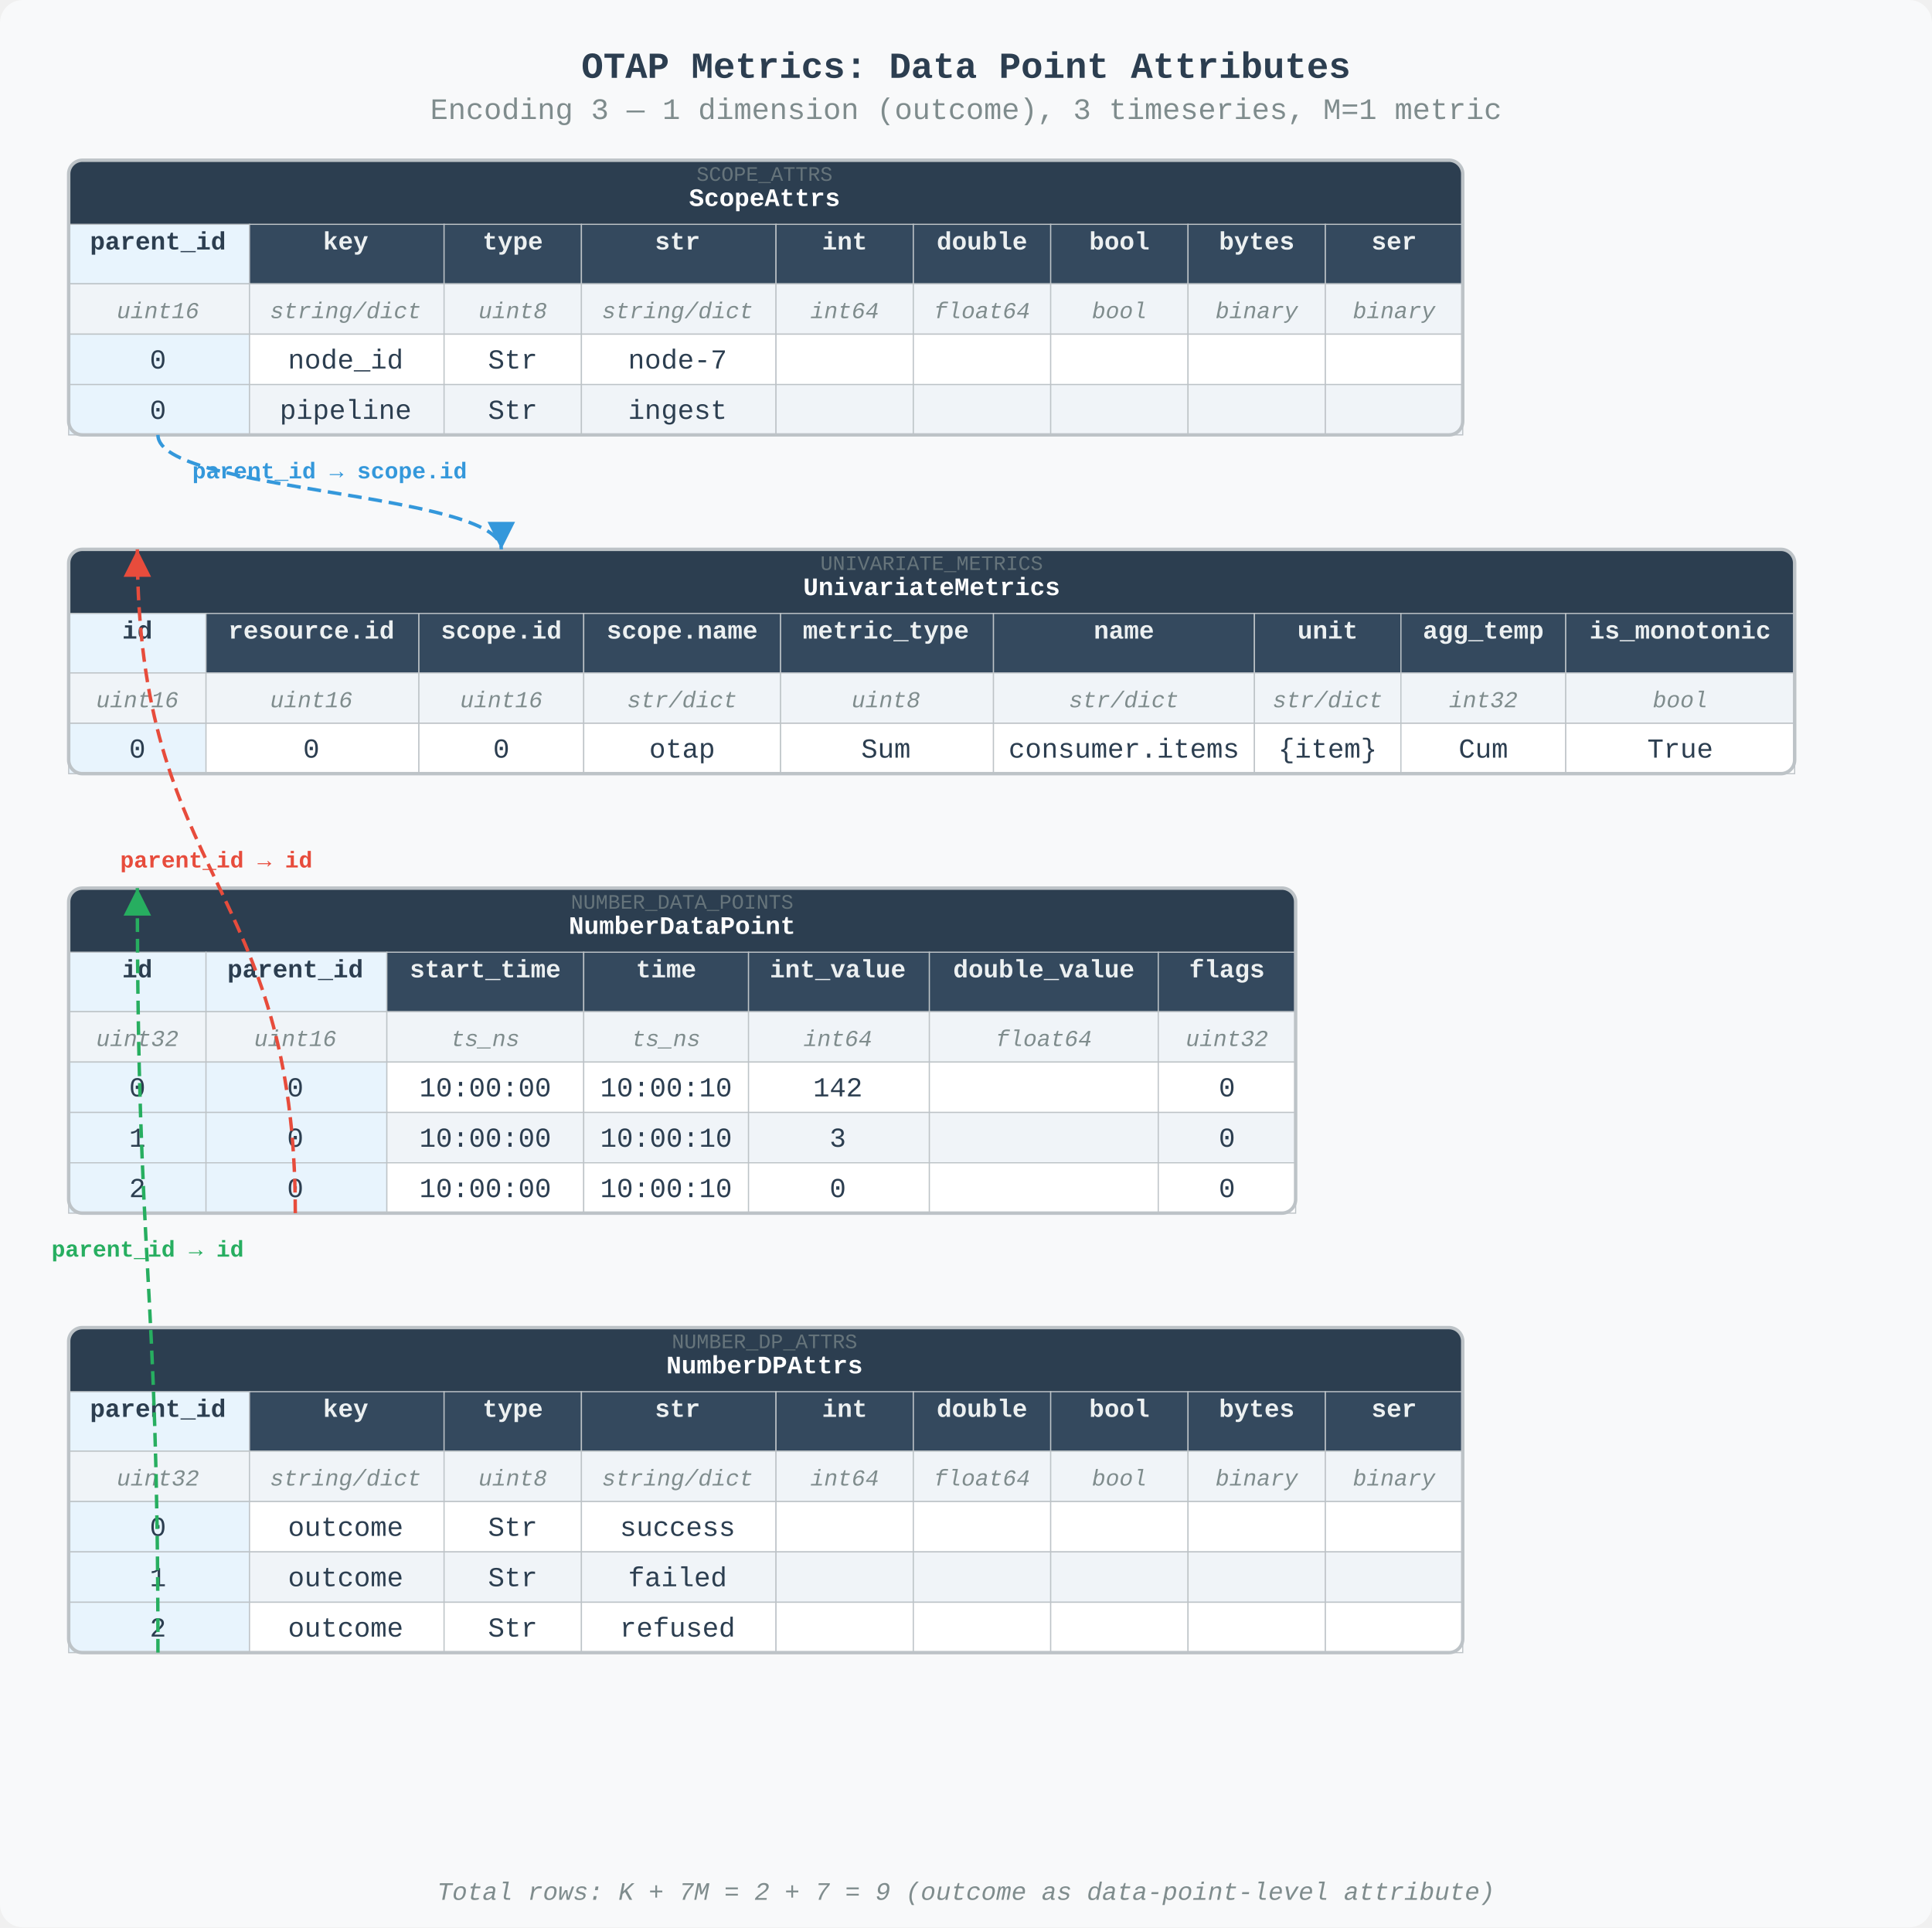
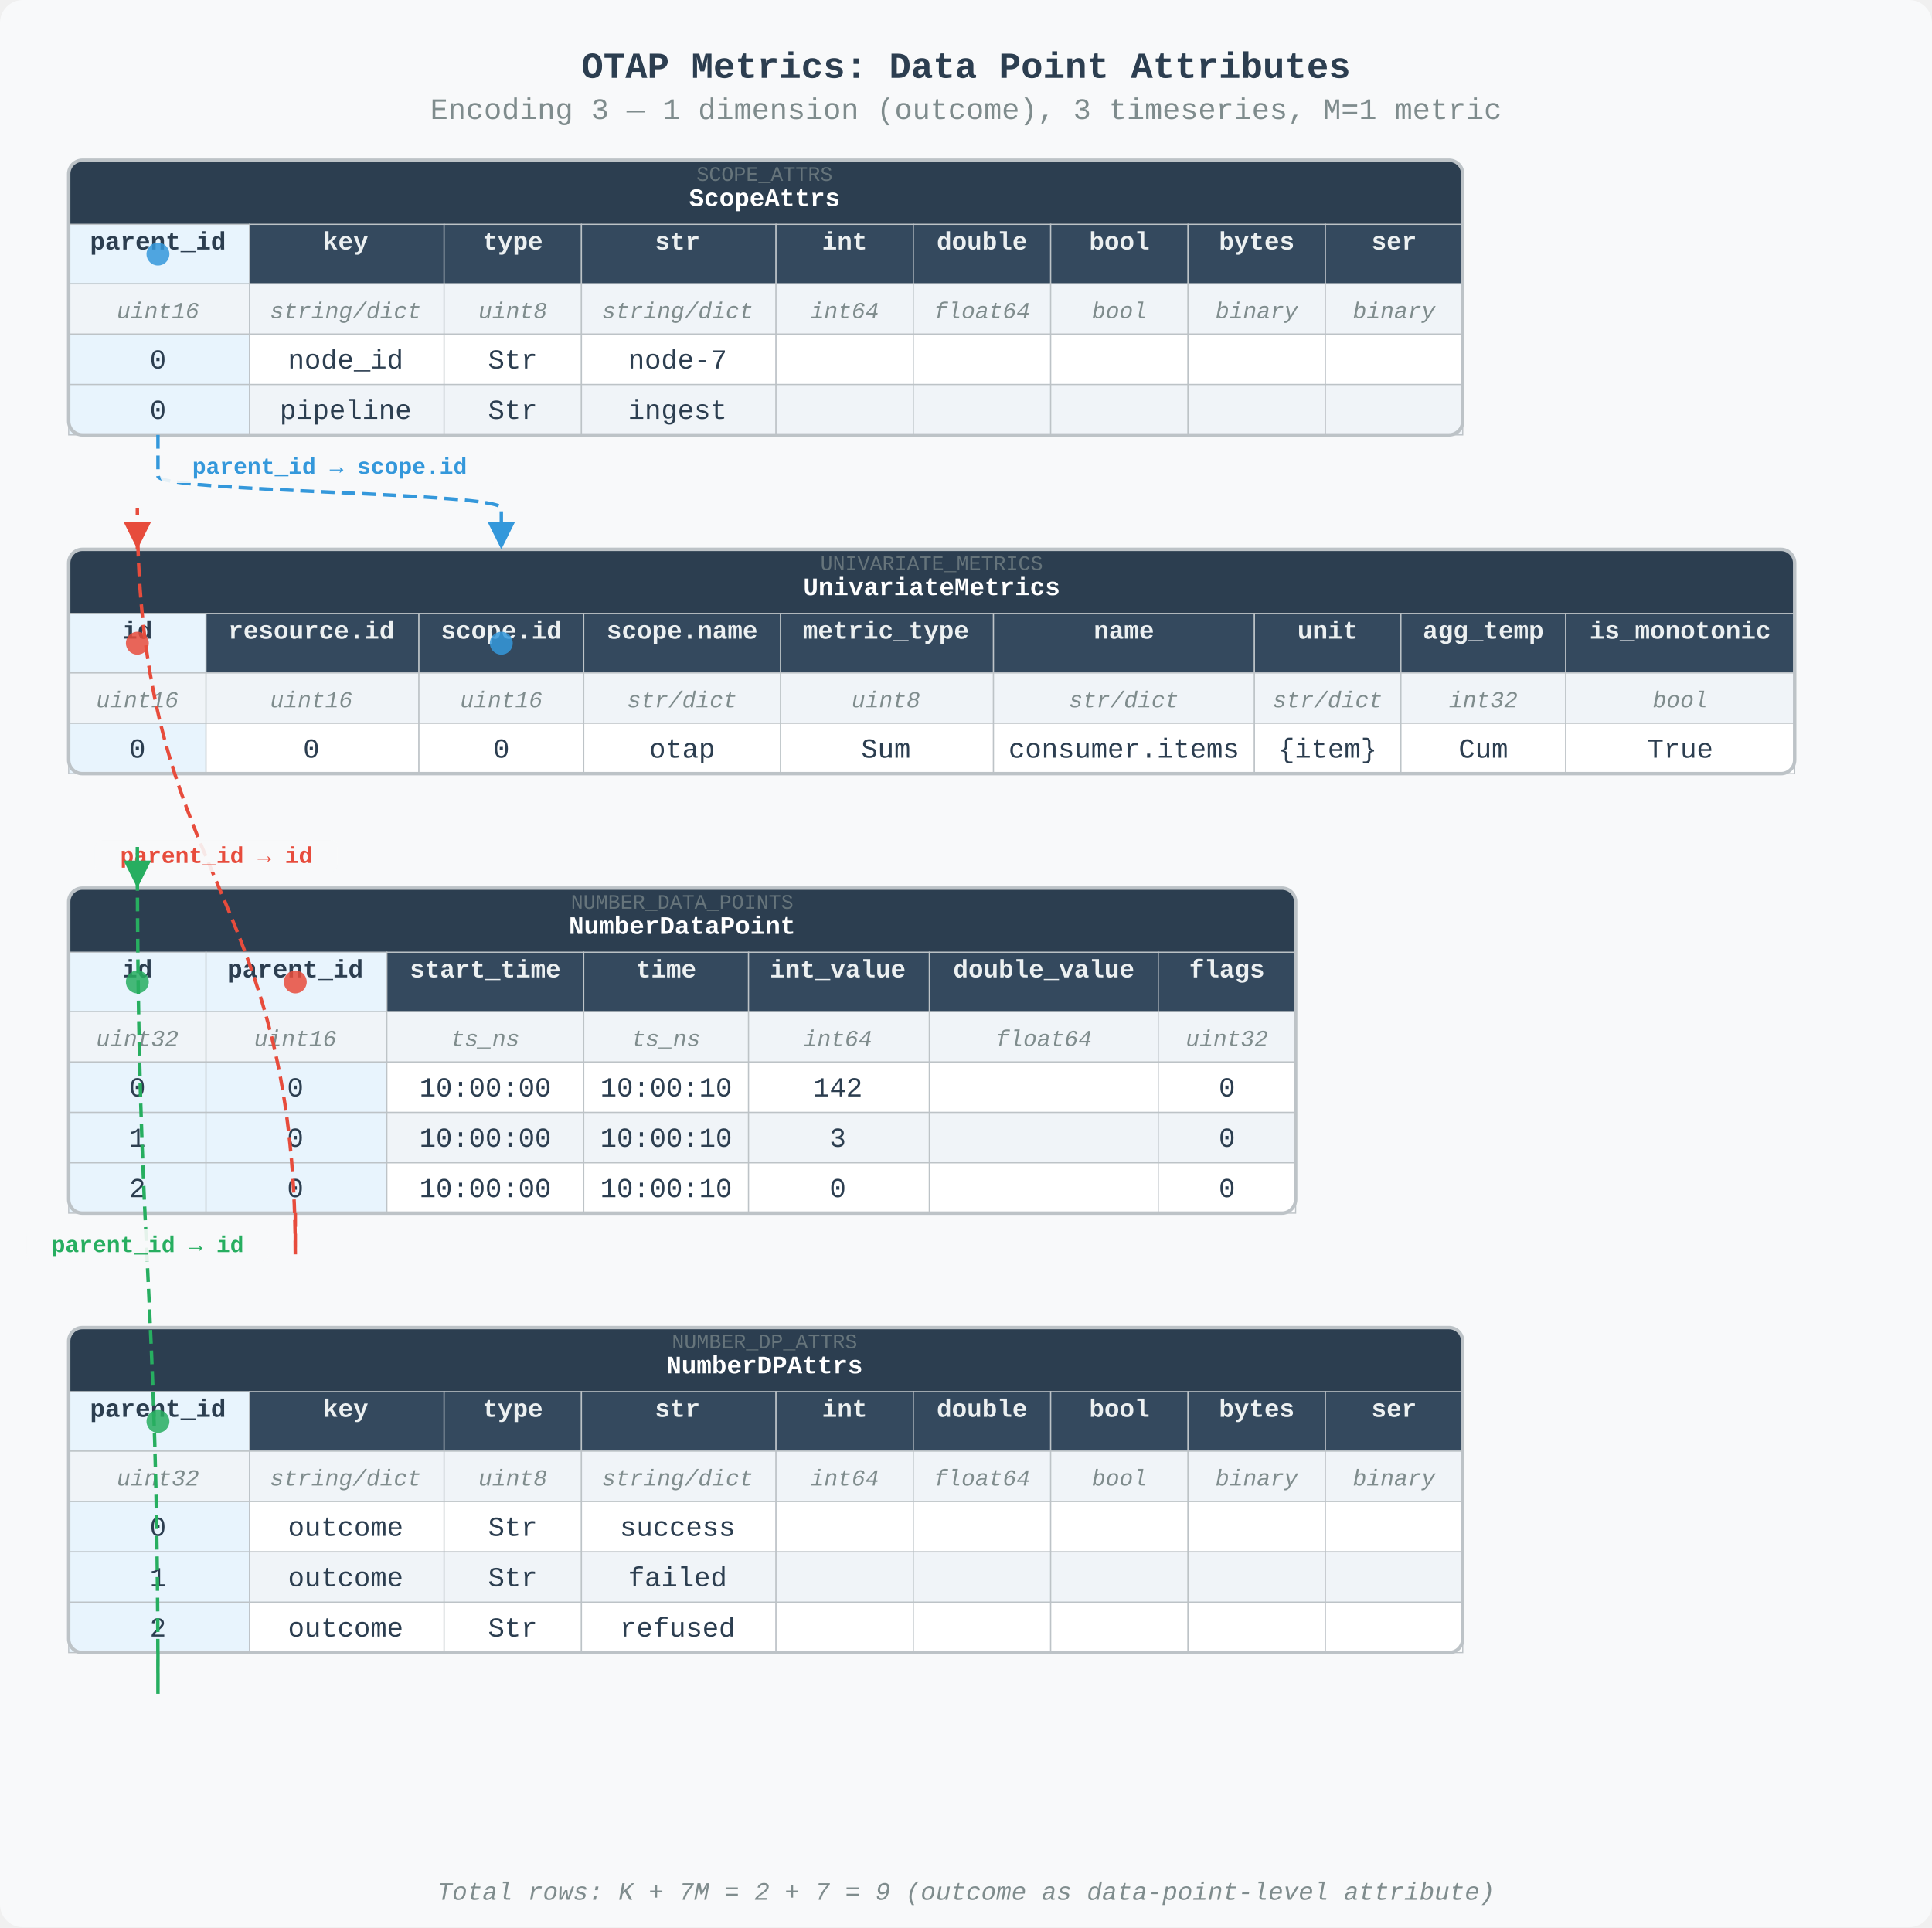
<svg xmlns="http://www.w3.org/2000/svg" viewBox="0 0 844 842" width="844" height="842">
  <defs>
+     <marker id="ah-3498db" markerWidth="8" markerHeight="8" refX="8" refY="4" orient="auto">
+       <polygon points="0 0, 8 4, 0 8" fill="#3498db" />
+     </marker>
    <marker id="ah-27ae60" markerWidth="8" markerHeight="8" refX="8" refY="4" orient="auto">
      <polygon points="0 0, 8 4, 0 8" fill="#27ae60" />
    </marker>
    <marker id="ah-e74c3c" markerWidth="8" markerHeight="8" refX="8" refY="4" orient="auto">
      <polygon points="0 0, 8 4, 0 8" fill="#e74c3c" />
-     </marker>
-     <marker id="ah-3498db" markerWidth="8" markerHeight="8" refX="8" refY="4" orient="auto">
-       <polygon points="0 0, 8 4, 0 8" fill="#3498db" />
    </marker>
  </defs>
  <rect width="844" height="842" fill="#f8f9fa" rx="10" />
  <text x="422" y="34" text-anchor="middle" fill="#2c3e50" font-family="Consolas, 'Courier New', monospace" font-size="16" font-weight="bold">OTAP Metrics: Data Point Attributes</text>
  <text x="422" y="52" text-anchor="middle" fill="#7f8c8d" font-family="Consolas, 'Courier New', monospace" font-size="13">Encoding 3 — 1 dimension (outcome), 3 timeseries, M=1 metric</text>
  <text x="422" y="830" text-anchor="middle" fill="#7f8c8d" font-family="Consolas, 'Courier New', monospace" font-size="11" font-style="italic">Total rows: K + 7M = 2 + 7 = 9  (outcome as data-point-level attribute)</text>
  <rect x="30" y="70" width="609" height="28" rx="6" ry="6" fill="#2c3e50" />
  <rect x="30" y="92" width="609" height="6" fill="#2c3e50" />
  <text x="334" y="90" text-anchor="middle" fill="#ffffff" font-family="Consolas, 'Courier New', monospace" font-size="11" font-weight="bold">ScopeAttrs</text>
  <text x="334" y="79" text-anchor="middle" fill="#7f8c8d" font-family="Consolas, 'Courier New', monospace" font-size="9" opacity="0.7">SCOPE_ATTRS</text>
  <rect x="30" y="98" width="79" height="26" fill="#e8f4fd" stroke="#bdc3c7" stroke-width="0.5" />
  <text x="69" y="109" text-anchor="middle" fill="#2c3e50" font-family="Consolas, 'Courier New', monospace" font-size="11" font-weight="bold">parent_id</text>
  <rect x="109" y="98" width="85" height="26" fill="#34495e" stroke="#bdc3c7" stroke-width="0.5" />
  <text x="151" y="109" text-anchor="middle" fill="#ecf0f1" font-family="Consolas, 'Courier New', monospace" font-size="11" font-weight="bold">key</text>
  <rect x="194" y="98" width="60" height="26" fill="#34495e" stroke="#bdc3c7" stroke-width="0.5" />
  <text x="224" y="109" text-anchor="middle" fill="#ecf0f1" font-family="Consolas, 'Courier New', monospace" font-size="11" font-weight="bold">type</text>
  <rect x="254" y="98" width="85" height="26" fill="#34495e" stroke="#bdc3c7" stroke-width="0.5" />
  <text x="296" y="109" text-anchor="middle" fill="#ecf0f1" font-family="Consolas, 'Courier New', monospace" font-size="11" font-weight="bold">str</text>
  <rect x="339" y="98" width="60" height="26" fill="#34495e" stroke="#bdc3c7" stroke-width="0.5" />
  <text x="369" y="109" text-anchor="middle" fill="#ecf0f1" font-family="Consolas, 'Courier New', monospace" font-size="11" font-weight="bold">int</text>
  <rect x="399" y="98" width="60" height="26" fill="#34495e" stroke="#bdc3c7" stroke-width="0.5" />
  <text x="429" y="109" text-anchor="middle" fill="#ecf0f1" font-family="Consolas, 'Courier New', monospace" font-size="11" font-weight="bold">double</text>
  <rect x="459" y="98" width="60" height="26" fill="#34495e" stroke="#bdc3c7" stroke-width="0.5" />
  <text x="489" y="109" text-anchor="middle" fill="#ecf0f1" font-family="Consolas, 'Courier New', monospace" font-size="11" font-weight="bold">bool</text>
  <rect x="519" y="98" width="60" height="26" fill="#34495e" stroke="#bdc3c7" stroke-width="0.5" />
  <text x="549" y="109" text-anchor="middle" fill="#ecf0f1" font-family="Consolas, 'Courier New', monospace" font-size="11" font-weight="bold">bytes</text>
  <rect x="579" y="98" width="60" height="26" fill="#34495e" stroke="#bdc3c7" stroke-width="0.5" />
  <text x="609" y="109" text-anchor="middle" fill="#ecf0f1" font-family="Consolas, 'Courier New', monospace" font-size="11" font-weight="bold">ser</text>
  <rect x="30" y="124" width="79" height="22" fill="#f0f4f8" stroke="#bdc3c7" stroke-width="0.5" />
  <text x="69" y="139" text-anchor="middle" fill="#7f8c8d" font-family="Consolas, 'Courier New', monospace" font-size="10" font-style="italic">uint16</text>
  <rect x="109" y="124" width="85" height="22" fill="#f0f4f8" stroke="#bdc3c7" stroke-width="0.5" />
  <text x="151" y="139" text-anchor="middle" fill="#7f8c8d" font-family="Consolas, 'Courier New', monospace" font-size="10" font-style="italic">string/dict</text>
  <rect x="194" y="124" width="60" height="22" fill="#f0f4f8" stroke="#bdc3c7" stroke-width="0.5" />
  <text x="224" y="139" text-anchor="middle" fill="#7f8c8d" font-family="Consolas, 'Courier New', monospace" font-size="10" font-style="italic">uint8</text>
  <rect x="254" y="124" width="85" height="22" fill="#f0f4f8" stroke="#bdc3c7" stroke-width="0.5" />
  <text x="296" y="139" text-anchor="middle" fill="#7f8c8d" font-family="Consolas, 'Courier New', monospace" font-size="10" font-style="italic">string/dict</text>
  <rect x="339" y="124" width="60" height="22" fill="#f0f4f8" stroke="#bdc3c7" stroke-width="0.5" />
  <text x="369" y="139" text-anchor="middle" fill="#7f8c8d" font-family="Consolas, 'Courier New', monospace" font-size="10" font-style="italic">int64</text>
  <rect x="399" y="124" width="60" height="22" fill="#f0f4f8" stroke="#bdc3c7" stroke-width="0.5" />
  <text x="429" y="139" text-anchor="middle" fill="#7f8c8d" font-family="Consolas, 'Courier New', monospace" font-size="10" font-style="italic">float64</text>
  <rect x="459" y="124" width="60" height="22" fill="#f0f4f8" stroke="#bdc3c7" stroke-width="0.5" />
  <text x="489" y="139" text-anchor="middle" fill="#7f8c8d" font-family="Consolas, 'Courier New', monospace" font-size="10" font-style="italic">bool</text>
  <rect x="519" y="124" width="60" height="22" fill="#f0f4f8" stroke="#bdc3c7" stroke-width="0.5" />
  <text x="549" y="139" text-anchor="middle" fill="#7f8c8d" font-family="Consolas, 'Courier New', monospace" font-size="10" font-style="italic">binary</text>
  <rect x="579" y="124" width="60" height="22" fill="#f0f4f8" stroke="#bdc3c7" stroke-width="0.5" />
  <text x="609" y="139" text-anchor="middle" fill="#7f8c8d" font-family="Consolas, 'Courier New', monospace" font-size="10" font-style="italic">binary</text>
  <rect x="30" y="146" width="79" height="22" fill="#e8f4fd" stroke="#bdc3c7" stroke-width="0.5" />
  <text x="69" y="161" text-anchor="middle" fill="#2c3e50" font-family="Consolas, 'Courier New', monospace" font-size="12">0</text>
  <rect x="109" y="146" width="85" height="22" fill="#ffffff" stroke="#bdc3c7" stroke-width="0.5" />
  <text x="151" y="161" text-anchor="middle" fill="#2c3e50" font-family="Consolas, 'Courier New', monospace" font-size="12">node_id</text>
  <rect x="194" y="146" width="60" height="22" fill="#ffffff" stroke="#bdc3c7" stroke-width="0.5" />
  <text x="224" y="161" text-anchor="middle" fill="#2c3e50" font-family="Consolas, 'Courier New', monospace" font-size="12">Str</text>
  <rect x="254" y="146" width="85" height="22" fill="#ffffff" stroke="#bdc3c7" stroke-width="0.5" />
  <text x="296" y="161" text-anchor="middle" fill="#2c3e50" font-family="Consolas, 'Courier New', monospace" font-size="12">node-7</text>
  <rect x="339" y="146" width="60" height="22" fill="#ffffff" stroke="#bdc3c7" stroke-width="0.5" />
  <text x="369" y="161" text-anchor="middle" fill="#2c3e50" font-family="Consolas, 'Courier New', monospace" font-size="12" />
  <rect x="399" y="146" width="60" height="22" fill="#ffffff" stroke="#bdc3c7" stroke-width="0.5" />
  <text x="429" y="161" text-anchor="middle" fill="#2c3e50" font-family="Consolas, 'Courier New', monospace" font-size="12" />
  <rect x="459" y="146" width="60" height="22" fill="#ffffff" stroke="#bdc3c7" stroke-width="0.5" />
  <text x="489" y="161" text-anchor="middle" fill="#2c3e50" font-family="Consolas, 'Courier New', monospace" font-size="12" />
  <rect x="519" y="146" width="60" height="22" fill="#ffffff" stroke="#bdc3c7" stroke-width="0.5" />
  <text x="549" y="161" text-anchor="middle" fill="#2c3e50" font-family="Consolas, 'Courier New', monospace" font-size="12" />
  <rect x="579" y="146" width="60" height="22" fill="#ffffff" stroke="#bdc3c7" stroke-width="0.5" />
  <text x="609" y="161" text-anchor="middle" fill="#2c3e50" font-family="Consolas, 'Courier New', monospace" font-size="12" />
  <rect x="30" y="168" width="79" height="22" fill="#e8f4fd" stroke="#bdc3c7" stroke-width="0.5" />
  <text x="69" y="183" text-anchor="middle" fill="#2c3e50" font-family="Consolas, 'Courier New', monospace" font-size="12">0</text>
  <rect x="109" y="168" width="85" height="22" fill="#f0f4f8" stroke="#bdc3c7" stroke-width="0.5" />
  <text x="151" y="183" text-anchor="middle" fill="#2c3e50" font-family="Consolas, 'Courier New', monospace" font-size="12">pipeline</text>
  <rect x="194" y="168" width="60" height="22" fill="#f0f4f8" stroke="#bdc3c7" stroke-width="0.5" />
  <text x="224" y="183" text-anchor="middle" fill="#2c3e50" font-family="Consolas, 'Courier New', monospace" font-size="12">Str</text>
  <rect x="254" y="168" width="85" height="22" fill="#f0f4f8" stroke="#bdc3c7" stroke-width="0.5" />
  <text x="296" y="183" text-anchor="middle" fill="#2c3e50" font-family="Consolas, 'Courier New', monospace" font-size="12">ingest</text>
  <rect x="339" y="168" width="60" height="22" fill="#f0f4f8" stroke="#bdc3c7" stroke-width="0.5" />
  <text x="369" y="183" text-anchor="middle" fill="#2c3e50" font-family="Consolas, 'Courier New', monospace" font-size="12" />
  <rect x="399" y="168" width="60" height="22" fill="#f0f4f8" stroke="#bdc3c7" stroke-width="0.5" />
  <text x="429" y="183" text-anchor="middle" fill="#2c3e50" font-family="Consolas, 'Courier New', monospace" font-size="12" />
  <rect x="459" y="168" width="60" height="22" fill="#f0f4f8" stroke="#bdc3c7" stroke-width="0.5" />
  <text x="489" y="183" text-anchor="middle" fill="#2c3e50" font-family="Consolas, 'Courier New', monospace" font-size="12" />
  <rect x="519" y="168" width="60" height="22" fill="#f0f4f8" stroke="#bdc3c7" stroke-width="0.5" />
  <text x="549" y="183" text-anchor="middle" fill="#2c3e50" font-family="Consolas, 'Courier New', monospace" font-size="12" />
  <rect x="579" y="168" width="60" height="22" fill="#f0f4f8" stroke="#bdc3c7" stroke-width="0.5" />
  <text x="609" y="183" text-anchor="middle" fill="#2c3e50" font-family="Consolas, 'Courier New', monospace" font-size="12" />
  <rect x="30" y="70" width="609" height="120" rx="6" ry="6" fill="none" stroke="#bdc3c7" stroke-width="1.5" />
  <rect x="30" y="240" width="754" height="28" rx="6" ry="6" fill="#2c3e50" />
  <rect x="30" y="262" width="754" height="6" fill="#2c3e50" />
  <text x="407" y="260" text-anchor="middle" fill="#ffffff" font-family="Consolas, 'Courier New', monospace" font-size="11" font-weight="bold">UnivariateMetrics</text>
  <text x="407" y="249" text-anchor="middle" fill="#7f8c8d" font-family="Consolas, 'Courier New', monospace" font-size="9" opacity="0.7">UNIVARIATE_METRICS</text>
  <rect x="30" y="268" width="60" height="26" fill="#e8f4fd" stroke="#bdc3c7" stroke-width="0.5" />
  <text x="60" y="279" text-anchor="middle" fill="#2c3e50" font-family="Consolas, 'Courier New', monospace" font-size="11" font-weight="bold">id</text>
  <rect x="90" y="268" width="93" height="26" fill="#34495e" stroke="#bdc3c7" stroke-width="0.5" />
  <text x="136" y="279" text-anchor="middle" fill="#ecf0f1" font-family="Consolas, 'Courier New', monospace" font-size="11" font-weight="bold">resource.id</text>
  <rect x="183" y="268" width="72" height="26" fill="#34495e" stroke="#bdc3c7" stroke-width="0.5" />
  <text x="219" y="279" text-anchor="middle" fill="#ecf0f1" font-family="Consolas, 'Courier New', monospace" font-size="11" font-weight="bold">scope.id</text>
  <rect x="255" y="268" width="86" height="26" fill="#34495e" stroke="#bdc3c7" stroke-width="0.5" />
  <text x="298" y="279" text-anchor="middle" fill="#ecf0f1" font-family="Consolas, 'Courier New', monospace" font-size="11" font-weight="bold">scope.name</text>
  <rect x="341" y="268" width="93" height="26" fill="#34495e" stroke="#bdc3c7" stroke-width="0.5" />
  <text x="387" y="279" text-anchor="middle" fill="#ecf0f1" font-family="Consolas, 'Courier New', monospace" font-size="11" font-weight="bold">metric_type</text>
  <rect x="434" y="268" width="114" height="26" fill="#34495e" stroke="#bdc3c7" stroke-width="0.5" />
  <text x="491" y="279" text-anchor="middle" fill="#ecf0f1" font-family="Consolas, 'Courier New', monospace" font-size="11" font-weight="bold">name</text>
  <rect x="548" y="268" width="64" height="26" fill="#34495e" stroke="#bdc3c7" stroke-width="0.5" />
  <text x="580" y="279" text-anchor="middle" fill="#ecf0f1" font-family="Consolas, 'Courier New', monospace" font-size="11" font-weight="bold">unit</text>
  <rect x="612" y="268" width="72" height="26" fill="#34495e" stroke="#bdc3c7" stroke-width="0.5" />
  <text x="648" y="279" text-anchor="middle" fill="#ecf0f1" font-family="Consolas, 'Courier New', monospace" font-size="11" font-weight="bold">agg_temp</text>
  <rect x="684" y="268" width="100" height="26" fill="#34495e" stroke="#bdc3c7" stroke-width="0.5" />
  <text x="734" y="279" text-anchor="middle" fill="#ecf0f1" font-family="Consolas, 'Courier New', monospace" font-size="11" font-weight="bold">is_monotonic</text>
  <rect x="30" y="294" width="60" height="22" fill="#f0f4f8" stroke="#bdc3c7" stroke-width="0.5" />
  <text x="60" y="309" text-anchor="middle" fill="#7f8c8d" font-family="Consolas, 'Courier New', monospace" font-size="10" font-style="italic">uint16</text>
  <rect x="90" y="294" width="93" height="22" fill="#f0f4f8" stroke="#bdc3c7" stroke-width="0.5" />
  <text x="136" y="309" text-anchor="middle" fill="#7f8c8d" font-family="Consolas, 'Courier New', monospace" font-size="10" font-style="italic">uint16</text>
  <rect x="183" y="294" width="72" height="22" fill="#f0f4f8" stroke="#bdc3c7" stroke-width="0.5" />
  <text x="219" y="309" text-anchor="middle" fill="#7f8c8d" font-family="Consolas, 'Courier New', monospace" font-size="10" font-style="italic">uint16</text>
  <rect x="255" y="294" width="86" height="22" fill="#f0f4f8" stroke="#bdc3c7" stroke-width="0.5" />
  <text x="298" y="309" text-anchor="middle" fill="#7f8c8d" font-family="Consolas, 'Courier New', monospace" font-size="10" font-style="italic">str/dict</text>
  <rect x="341" y="294" width="93" height="22" fill="#f0f4f8" stroke="#bdc3c7" stroke-width="0.5" />
  <text x="387" y="309" text-anchor="middle" fill="#7f8c8d" font-family="Consolas, 'Courier New', monospace" font-size="10" font-style="italic">uint8</text>
  <rect x="434" y="294" width="114" height="22" fill="#f0f4f8" stroke="#bdc3c7" stroke-width="0.5" />
  <text x="491" y="309" text-anchor="middle" fill="#7f8c8d" font-family="Consolas, 'Courier New', monospace" font-size="10" font-style="italic">str/dict</text>
  <rect x="548" y="294" width="64" height="22" fill="#f0f4f8" stroke="#bdc3c7" stroke-width="0.5" />
  <text x="580" y="309" text-anchor="middle" fill="#7f8c8d" font-family="Consolas, 'Courier New', monospace" font-size="10" font-style="italic">str/dict</text>
  <rect x="612" y="294" width="72" height="22" fill="#f0f4f8" stroke="#bdc3c7" stroke-width="0.5" />
  <text x="648" y="309" text-anchor="middle" fill="#7f8c8d" font-family="Consolas, 'Courier New', monospace" font-size="10" font-style="italic">int32</text>
  <rect x="684" y="294" width="100" height="22" fill="#f0f4f8" stroke="#bdc3c7" stroke-width="0.5" />
  <text x="734" y="309" text-anchor="middle" fill="#7f8c8d" font-family="Consolas, 'Courier New', monospace" font-size="10" font-style="italic">bool</text>
  <rect x="30" y="316" width="60" height="22" fill="#e8f4fd" stroke="#bdc3c7" stroke-width="0.5" />
  <text x="60" y="331" text-anchor="middle" fill="#2c3e50" font-family="Consolas, 'Courier New', monospace" font-size="12">0</text>
  <rect x="90" y="316" width="93" height="22" fill="#ffffff" stroke="#bdc3c7" stroke-width="0.5" />
  <text x="136" y="331" text-anchor="middle" fill="#2c3e50" font-family="Consolas, 'Courier New', monospace" font-size="12">0</text>
  <rect x="183" y="316" width="72" height="22" fill="#ffffff" stroke="#bdc3c7" stroke-width="0.5" />
  <text x="219" y="331" text-anchor="middle" fill="#2c3e50" font-family="Consolas, 'Courier New', monospace" font-size="12">0</text>
  <rect x="255" y="316" width="86" height="22" fill="#ffffff" stroke="#bdc3c7" stroke-width="0.5" />
  <text x="298" y="331" text-anchor="middle" fill="#2c3e50" font-family="Consolas, 'Courier New', monospace" font-size="12">otap</text>
  <rect x="341" y="316" width="93" height="22" fill="#ffffff" stroke="#bdc3c7" stroke-width="0.5" />
  <text x="387" y="331" text-anchor="middle" fill="#2c3e50" font-family="Consolas, 'Courier New', monospace" font-size="12">Sum</text>
  <rect x="434" y="316" width="114" height="22" fill="#ffffff" stroke="#bdc3c7" stroke-width="0.5" />
  <text x="491" y="331" text-anchor="middle" fill="#2c3e50" font-family="Consolas, 'Courier New', monospace" font-size="12">consumer.items</text>
  <rect x="548" y="316" width="64" height="22" fill="#ffffff" stroke="#bdc3c7" stroke-width="0.5" />
  <text x="580" y="331" text-anchor="middle" fill="#2c3e50" font-family="Consolas, 'Courier New', monospace" font-size="12">{item}</text>
  <rect x="612" y="316" width="72" height="22" fill="#ffffff" stroke="#bdc3c7" stroke-width="0.5" />
  <text x="648" y="331" text-anchor="middle" fill="#2c3e50" font-family="Consolas, 'Courier New', monospace" font-size="12">Cum</text>
  <rect x="684" y="316" width="100" height="22" fill="#ffffff" stroke="#bdc3c7" stroke-width="0.5" />
  <text x="734" y="331" text-anchor="middle" fill="#2c3e50" font-family="Consolas, 'Courier New', monospace" font-size="12">True</text>
  <rect x="30" y="240" width="754" height="98" rx="6" ry="6" fill="none" stroke="#bdc3c7" stroke-width="1.5" />
  <rect x="30" y="388" width="536" height="28" rx="6" ry="6" fill="#2c3e50" />
  <rect x="30" y="410" width="536" height="6" fill="#2c3e50" />
  <text x="298" y="408" text-anchor="middle" fill="#ffffff" font-family="Consolas, 'Courier New', monospace" font-size="11" font-weight="bold">NumberDataPoint</text>
  <text x="298" y="397" text-anchor="middle" fill="#7f8c8d" font-family="Consolas, 'Courier New', monospace" font-size="9" opacity="0.7">NUMBER_DATA_POINTS</text>
  <rect x="30" y="416" width="60" height="26" fill="#e8f4fd" stroke="#bdc3c7" stroke-width="0.5" />
  <text x="60" y="427" text-anchor="middle" fill="#2c3e50" font-family="Consolas, 'Courier New', monospace" font-size="11" font-weight="bold">id</text>
  <rect x="90" y="416" width="79" height="26" fill="#e8f4fd" stroke="#bdc3c7" stroke-width="0.5" />
  <text x="129" y="427" text-anchor="middle" fill="#2c3e50" font-family="Consolas, 'Courier New', monospace" font-size="11" font-weight="bold">parent_id</text>
  <rect x="169" y="416" width="86" height="26" fill="#34495e" stroke="#bdc3c7" stroke-width="0.5" />
  <text x="212" y="427" text-anchor="middle" fill="#ecf0f1" font-family="Consolas, 'Courier New', monospace" font-size="11" font-weight="bold">start_time</text>
  <rect x="255" y="416" width="72" height="26" fill="#34495e" stroke="#bdc3c7" stroke-width="0.5" />
  <text x="291" y="427" text-anchor="middle" fill="#ecf0f1" font-family="Consolas, 'Courier New', monospace" font-size="11" font-weight="bold">time</text>
  <rect x="327" y="416" width="79" height="26" fill="#34495e" stroke="#bdc3c7" stroke-width="0.5" />
  <text x="366" y="427" text-anchor="middle" fill="#ecf0f1" font-family="Consolas, 'Courier New', monospace" font-size="11" font-weight="bold">int_value</text>
  <rect x="406" y="416" width="100" height="26" fill="#34495e" stroke="#bdc3c7" stroke-width="0.5" />
  <text x="456" y="427" text-anchor="middle" fill="#ecf0f1" font-family="Consolas, 'Courier New', monospace" font-size="11" font-weight="bold">double_value</text>
  <rect x="506" y="416" width="60" height="26" fill="#34495e" stroke="#bdc3c7" stroke-width="0.5" />
  <text x="536" y="427" text-anchor="middle" fill="#ecf0f1" font-family="Consolas, 'Courier New', monospace" font-size="11" font-weight="bold">flags</text>
  <rect x="30" y="442" width="60" height="22" fill="#f0f4f8" stroke="#bdc3c7" stroke-width="0.5" />
  <text x="60" y="457" text-anchor="middle" fill="#7f8c8d" font-family="Consolas, 'Courier New', monospace" font-size="10" font-style="italic">uint32</text>
  <rect x="90" y="442" width="79" height="22" fill="#f0f4f8" stroke="#bdc3c7" stroke-width="0.5" />
  <text x="129" y="457" text-anchor="middle" fill="#7f8c8d" font-family="Consolas, 'Courier New', monospace" font-size="10" font-style="italic">uint16</text>
  <rect x="169" y="442" width="86" height="22" fill="#f0f4f8" stroke="#bdc3c7" stroke-width="0.5" />
  <text x="212" y="457" text-anchor="middle" fill="#7f8c8d" font-family="Consolas, 'Courier New', monospace" font-size="10" font-style="italic">ts_ns</text>
  <rect x="255" y="442" width="72" height="22" fill="#f0f4f8" stroke="#bdc3c7" stroke-width="0.5" />
  <text x="291" y="457" text-anchor="middle" fill="#7f8c8d" font-family="Consolas, 'Courier New', monospace" font-size="10" font-style="italic">ts_ns</text>
  <rect x="327" y="442" width="79" height="22" fill="#f0f4f8" stroke="#bdc3c7" stroke-width="0.5" />
  <text x="366" y="457" text-anchor="middle" fill="#7f8c8d" font-family="Consolas, 'Courier New', monospace" font-size="10" font-style="italic">int64</text>
  <rect x="406" y="442" width="100" height="22" fill="#f0f4f8" stroke="#bdc3c7" stroke-width="0.5" />
  <text x="456" y="457" text-anchor="middle" fill="#7f8c8d" font-family="Consolas, 'Courier New', monospace" font-size="10" font-style="italic">float64</text>
  <rect x="506" y="442" width="60" height="22" fill="#f0f4f8" stroke="#bdc3c7" stroke-width="0.5" />
  <text x="536" y="457" text-anchor="middle" fill="#7f8c8d" font-family="Consolas, 'Courier New', monospace" font-size="10" font-style="italic">uint32</text>
  <rect x="30" y="464" width="60" height="22" fill="#e8f4fd" stroke="#bdc3c7" stroke-width="0.5" />
  <text x="60" y="479" text-anchor="middle" fill="#2c3e50" font-family="Consolas, 'Courier New', monospace" font-size="12">0</text>
  <rect x="90" y="464" width="79" height="22" fill="#e8f4fd" stroke="#bdc3c7" stroke-width="0.5" />
  <text x="129" y="479" text-anchor="middle" fill="#2c3e50" font-family="Consolas, 'Courier New', monospace" font-size="12">0</text>
  <rect x="169" y="464" width="86" height="22" fill="#ffffff" stroke="#bdc3c7" stroke-width="0.5" />
  <text x="212" y="479" text-anchor="middle" fill="#2c3e50" font-family="Consolas, 'Courier New', monospace" font-size="12">10:00:00</text>
  <rect x="255" y="464" width="72" height="22" fill="#ffffff" stroke="#bdc3c7" stroke-width="0.5" />
  <text x="291" y="479" text-anchor="middle" fill="#2c3e50" font-family="Consolas, 'Courier New', monospace" font-size="12">10:00:10</text>
  <rect x="327" y="464" width="79" height="22" fill="#ffffff" stroke="#bdc3c7" stroke-width="0.5" />
  <text x="366" y="479" text-anchor="middle" fill="#2c3e50" font-family="Consolas, 'Courier New', monospace" font-size="12">142</text>
  <rect x="406" y="464" width="100" height="22" fill="#ffffff" stroke="#bdc3c7" stroke-width="0.5" />
  <text x="456" y="479" text-anchor="middle" fill="#2c3e50" font-family="Consolas, 'Courier New', monospace" font-size="12" />
  <rect x="506" y="464" width="60" height="22" fill="#ffffff" stroke="#bdc3c7" stroke-width="0.5" />
  <text x="536" y="479" text-anchor="middle" fill="#2c3e50" font-family="Consolas, 'Courier New', monospace" font-size="12">0</text>
  <rect x="30" y="486" width="60" height="22" fill="#e8f4fd" stroke="#bdc3c7" stroke-width="0.5" />
  <text x="60" y="501" text-anchor="middle" fill="#2c3e50" font-family="Consolas, 'Courier New', monospace" font-size="12">1</text>
  <rect x="90" y="486" width="79" height="22" fill="#e8f4fd" stroke="#bdc3c7" stroke-width="0.5" />
  <text x="129" y="501" text-anchor="middle" fill="#2c3e50" font-family="Consolas, 'Courier New', monospace" font-size="12">0</text>
  <rect x="169" y="486" width="86" height="22" fill="#f0f4f8" stroke="#bdc3c7" stroke-width="0.5" />
  <text x="212" y="501" text-anchor="middle" fill="#2c3e50" font-family="Consolas, 'Courier New', monospace" font-size="12">10:00:00</text>
  <rect x="255" y="486" width="72" height="22" fill="#f0f4f8" stroke="#bdc3c7" stroke-width="0.5" />
  <text x="291" y="501" text-anchor="middle" fill="#2c3e50" font-family="Consolas, 'Courier New', monospace" font-size="12">10:00:10</text>
  <rect x="327" y="486" width="79" height="22" fill="#f0f4f8" stroke="#bdc3c7" stroke-width="0.5" />
  <text x="366" y="501" text-anchor="middle" fill="#2c3e50" font-family="Consolas, 'Courier New', monospace" font-size="12">3</text>
  <rect x="406" y="486" width="100" height="22" fill="#f0f4f8" stroke="#bdc3c7" stroke-width="0.5" />
  <text x="456" y="501" text-anchor="middle" fill="#2c3e50" font-family="Consolas, 'Courier New', monospace" font-size="12" />
  <rect x="506" y="486" width="60" height="22" fill="#f0f4f8" stroke="#bdc3c7" stroke-width="0.5" />
  <text x="536" y="501" text-anchor="middle" fill="#2c3e50" font-family="Consolas, 'Courier New', monospace" font-size="12">0</text>
  <rect x="30" y="508" width="60" height="22" fill="#e8f4fd" stroke="#bdc3c7" stroke-width="0.5" />
  <text x="60" y="523" text-anchor="middle" fill="#2c3e50" font-family="Consolas, 'Courier New', monospace" font-size="12">2</text>
  <rect x="90" y="508" width="79" height="22" fill="#e8f4fd" stroke="#bdc3c7" stroke-width="0.5" />
  <text x="129" y="523" text-anchor="middle" fill="#2c3e50" font-family="Consolas, 'Courier New', monospace" font-size="12">0</text>
  <rect x="169" y="508" width="86" height="22" fill="#ffffff" stroke="#bdc3c7" stroke-width="0.5" />
  <text x="212" y="523" text-anchor="middle" fill="#2c3e50" font-family="Consolas, 'Courier New', monospace" font-size="12">10:00:00</text>
  <rect x="255" y="508" width="72" height="22" fill="#ffffff" stroke="#bdc3c7" stroke-width="0.5" />
  <text x="291" y="523" text-anchor="middle" fill="#2c3e50" font-family="Consolas, 'Courier New', monospace" font-size="12">10:00:10</text>
  <rect x="327" y="508" width="79" height="22" fill="#ffffff" stroke="#bdc3c7" stroke-width="0.5" />
  <text x="366" y="523" text-anchor="middle" fill="#2c3e50" font-family="Consolas, 'Courier New', monospace" font-size="12">0</text>
  <rect x="406" y="508" width="100" height="22" fill="#ffffff" stroke="#bdc3c7" stroke-width="0.5" />
  <text x="456" y="523" text-anchor="middle" fill="#2c3e50" font-family="Consolas, 'Courier New', monospace" font-size="12" />
  <rect x="506" y="508" width="60" height="22" fill="#ffffff" stroke="#bdc3c7" stroke-width="0.5" />
  <text x="536" y="523" text-anchor="middle" fill="#2c3e50" font-family="Consolas, 'Courier New', monospace" font-size="12">0</text>
  <rect x="30" y="388" width="536" height="142" rx="6" ry="6" fill="none" stroke="#bdc3c7" stroke-width="1.5" />
  <rect x="30" y="580" width="609" height="28" rx="6" ry="6" fill="#2c3e50" />
  <rect x="30" y="602" width="609" height="6" fill="#2c3e50" />
  <text x="334" y="600" text-anchor="middle" fill="#ffffff" font-family="Consolas, 'Courier New', monospace" font-size="11" font-weight="bold">NumberDPAttrs</text>
  <text x="334" y="589" text-anchor="middle" fill="#7f8c8d" font-family="Consolas, 'Courier New', monospace" font-size="9" opacity="0.7">NUMBER_DP_ATTRS</text>
  <rect x="30" y="608" width="79" height="26" fill="#e8f4fd" stroke="#bdc3c7" stroke-width="0.5" />
  <text x="69" y="619" text-anchor="middle" fill="#2c3e50" font-family="Consolas, 'Courier New', monospace" font-size="11" font-weight="bold">parent_id</text>
  <rect x="109" y="608" width="85" height="26" fill="#34495e" stroke="#bdc3c7" stroke-width="0.5" />
  <text x="151" y="619" text-anchor="middle" fill="#ecf0f1" font-family="Consolas, 'Courier New', monospace" font-size="11" font-weight="bold">key</text>
  <rect x="194" y="608" width="60" height="26" fill="#34495e" stroke="#bdc3c7" stroke-width="0.5" />
  <text x="224" y="619" text-anchor="middle" fill="#ecf0f1" font-family="Consolas, 'Courier New', monospace" font-size="11" font-weight="bold">type</text>
  <rect x="254" y="608" width="85" height="26" fill="#34495e" stroke="#bdc3c7" stroke-width="0.5" />
  <text x="296" y="619" text-anchor="middle" fill="#ecf0f1" font-family="Consolas, 'Courier New', monospace" font-size="11" font-weight="bold">str</text>
  <rect x="339" y="608" width="60" height="26" fill="#34495e" stroke="#bdc3c7" stroke-width="0.5" />
  <text x="369" y="619" text-anchor="middle" fill="#ecf0f1" font-family="Consolas, 'Courier New', monospace" font-size="11" font-weight="bold">int</text>
  <rect x="399" y="608" width="60" height="26" fill="#34495e" stroke="#bdc3c7" stroke-width="0.5" />
  <text x="429" y="619" text-anchor="middle" fill="#ecf0f1" font-family="Consolas, 'Courier New', monospace" font-size="11" font-weight="bold">double</text>
  <rect x="459" y="608" width="60" height="26" fill="#34495e" stroke="#bdc3c7" stroke-width="0.5" />
  <text x="489" y="619" text-anchor="middle" fill="#ecf0f1" font-family="Consolas, 'Courier New', monospace" font-size="11" font-weight="bold">bool</text>
  <rect x="519" y="608" width="60" height="26" fill="#34495e" stroke="#bdc3c7" stroke-width="0.5" />
  <text x="549" y="619" text-anchor="middle" fill="#ecf0f1" font-family="Consolas, 'Courier New', monospace" font-size="11" font-weight="bold">bytes</text>
  <rect x="579" y="608" width="60" height="26" fill="#34495e" stroke="#bdc3c7" stroke-width="0.5" />
  <text x="609" y="619" text-anchor="middle" fill="#ecf0f1" font-family="Consolas, 'Courier New', monospace" font-size="11" font-weight="bold">ser</text>
  <rect x="30" y="634" width="79" height="22" fill="#f0f4f8" stroke="#bdc3c7" stroke-width="0.5" />
  <text x="69" y="649" text-anchor="middle" fill="#7f8c8d" font-family="Consolas, 'Courier New', monospace" font-size="10" font-style="italic">uint32</text>
  <rect x="109" y="634" width="85" height="22" fill="#f0f4f8" stroke="#bdc3c7" stroke-width="0.5" />
  <text x="151" y="649" text-anchor="middle" fill="#7f8c8d" font-family="Consolas, 'Courier New', monospace" font-size="10" font-style="italic">string/dict</text>
  <rect x="194" y="634" width="60" height="22" fill="#f0f4f8" stroke="#bdc3c7" stroke-width="0.5" />
  <text x="224" y="649" text-anchor="middle" fill="#7f8c8d" font-family="Consolas, 'Courier New', monospace" font-size="10" font-style="italic">uint8</text>
  <rect x="254" y="634" width="85" height="22" fill="#f0f4f8" stroke="#bdc3c7" stroke-width="0.5" />
  <text x="296" y="649" text-anchor="middle" fill="#7f8c8d" font-family="Consolas, 'Courier New', monospace" font-size="10" font-style="italic">string/dict</text>
  <rect x="339" y="634" width="60" height="22" fill="#f0f4f8" stroke="#bdc3c7" stroke-width="0.5" />
  <text x="369" y="649" text-anchor="middle" fill="#7f8c8d" font-family="Consolas, 'Courier New', monospace" font-size="10" font-style="italic">int64</text>
  <rect x="399" y="634" width="60" height="22" fill="#f0f4f8" stroke="#bdc3c7" stroke-width="0.5" />
  <text x="429" y="649" text-anchor="middle" fill="#7f8c8d" font-family="Consolas, 'Courier New', monospace" font-size="10" font-style="italic">float64</text>
  <rect x="459" y="634" width="60" height="22" fill="#f0f4f8" stroke="#bdc3c7" stroke-width="0.5" />
  <text x="489" y="649" text-anchor="middle" fill="#7f8c8d" font-family="Consolas, 'Courier New', monospace" font-size="10" font-style="italic">bool</text>
  <rect x="519" y="634" width="60" height="22" fill="#f0f4f8" stroke="#bdc3c7" stroke-width="0.5" />
  <text x="549" y="649" text-anchor="middle" fill="#7f8c8d" font-family="Consolas, 'Courier New', monospace" font-size="10" font-style="italic">binary</text>
  <rect x="579" y="634" width="60" height="22" fill="#f0f4f8" stroke="#bdc3c7" stroke-width="0.5" />
  <text x="609" y="649" text-anchor="middle" fill="#7f8c8d" font-family="Consolas, 'Courier New', monospace" font-size="10" font-style="italic">binary</text>
  <rect x="30" y="656" width="79" height="22" fill="#e8f4fd" stroke="#bdc3c7" stroke-width="0.5" />
  <text x="69" y="671" text-anchor="middle" fill="#2c3e50" font-family="Consolas, 'Courier New', monospace" font-size="12">0</text>
  <rect x="109" y="656" width="85" height="22" fill="#ffffff" stroke="#bdc3c7" stroke-width="0.5" />
  <text x="151" y="671" text-anchor="middle" fill="#2c3e50" font-family="Consolas, 'Courier New', monospace" font-size="12">outcome</text>
  <rect x="194" y="656" width="60" height="22" fill="#ffffff" stroke="#bdc3c7" stroke-width="0.5" />
  <text x="224" y="671" text-anchor="middle" fill="#2c3e50" font-family="Consolas, 'Courier New', monospace" font-size="12">Str</text>
  <rect x="254" y="656" width="85" height="22" fill="#ffffff" stroke="#bdc3c7" stroke-width="0.5" />
  <text x="296" y="671" text-anchor="middle" fill="#2c3e50" font-family="Consolas, 'Courier New', monospace" font-size="12">success</text>
  <rect x="339" y="656" width="60" height="22" fill="#ffffff" stroke="#bdc3c7" stroke-width="0.5" />
  <text x="369" y="671" text-anchor="middle" fill="#2c3e50" font-family="Consolas, 'Courier New', monospace" font-size="12" />
  <rect x="399" y="656" width="60" height="22" fill="#ffffff" stroke="#bdc3c7" stroke-width="0.5" />
  <text x="429" y="671" text-anchor="middle" fill="#2c3e50" font-family="Consolas, 'Courier New', monospace" font-size="12" />
  <rect x="459" y="656" width="60" height="22" fill="#ffffff" stroke="#bdc3c7" stroke-width="0.5" />
  <text x="489" y="671" text-anchor="middle" fill="#2c3e50" font-family="Consolas, 'Courier New', monospace" font-size="12" />
  <rect x="519" y="656" width="60" height="22" fill="#ffffff" stroke="#bdc3c7" stroke-width="0.5" />
  <text x="549" y="671" text-anchor="middle" fill="#2c3e50" font-family="Consolas, 'Courier New', monospace" font-size="12" />
  <rect x="579" y="656" width="60" height="22" fill="#ffffff" stroke="#bdc3c7" stroke-width="0.5" />
  <text x="609" y="671" text-anchor="middle" fill="#2c3e50" font-family="Consolas, 'Courier New', monospace" font-size="12" />
  <rect x="30" y="678" width="79" height="22" fill="#e8f4fd" stroke="#bdc3c7" stroke-width="0.5" />
  <text x="69" y="693" text-anchor="middle" fill="#2c3e50" font-family="Consolas, 'Courier New', monospace" font-size="12">1</text>
  <rect x="109" y="678" width="85" height="22" fill="#f0f4f8" stroke="#bdc3c7" stroke-width="0.5" />
  <text x="151" y="693" text-anchor="middle" fill="#2c3e50" font-family="Consolas, 'Courier New', monospace" font-size="12">outcome</text>
  <rect x="194" y="678" width="60" height="22" fill="#f0f4f8" stroke="#bdc3c7" stroke-width="0.5" />
  <text x="224" y="693" text-anchor="middle" fill="#2c3e50" font-family="Consolas, 'Courier New', monospace" font-size="12">Str</text>
  <rect x="254" y="678" width="85" height="22" fill="#f0f4f8" stroke="#bdc3c7" stroke-width="0.5" />
  <text x="296" y="693" text-anchor="middle" fill="#2c3e50" font-family="Consolas, 'Courier New', monospace" font-size="12">failed</text>
  <rect x="339" y="678" width="60" height="22" fill="#f0f4f8" stroke="#bdc3c7" stroke-width="0.5" />
  <text x="369" y="693" text-anchor="middle" fill="#2c3e50" font-family="Consolas, 'Courier New', monospace" font-size="12" />
  <rect x="399" y="678" width="60" height="22" fill="#f0f4f8" stroke="#bdc3c7" stroke-width="0.5" />
  <text x="429" y="693" text-anchor="middle" fill="#2c3e50" font-family="Consolas, 'Courier New', monospace" font-size="12" />
  <rect x="459" y="678" width="60" height="22" fill="#f0f4f8" stroke="#bdc3c7" stroke-width="0.5" />
  <text x="489" y="693" text-anchor="middle" fill="#2c3e50" font-family="Consolas, 'Courier New', monospace" font-size="12" />
  <rect x="519" y="678" width="60" height="22" fill="#f0f4f8" stroke="#bdc3c7" stroke-width="0.5" />
  <text x="549" y="693" text-anchor="middle" fill="#2c3e50" font-family="Consolas, 'Courier New', monospace" font-size="12" />
  <rect x="579" y="678" width="60" height="22" fill="#f0f4f8" stroke="#bdc3c7" stroke-width="0.5" />
  <text x="609" y="693" text-anchor="middle" fill="#2c3e50" font-family="Consolas, 'Courier New', monospace" font-size="12" />
  <rect x="30" y="700" width="79" height="22" fill="#e8f4fd" stroke="#bdc3c7" stroke-width="0.5" />
  <text x="69" y="715" text-anchor="middle" fill="#2c3e50" font-family="Consolas, 'Courier New', monospace" font-size="12">2</text>
  <rect x="109" y="700" width="85" height="22" fill="#ffffff" stroke="#bdc3c7" stroke-width="0.5" />
  <text x="151" y="715" text-anchor="middle" fill="#2c3e50" font-family="Consolas, 'Courier New', monospace" font-size="12">outcome</text>
  <rect x="194" y="700" width="60" height="22" fill="#ffffff" stroke="#bdc3c7" stroke-width="0.5" />
  <text x="224" y="715" text-anchor="middle" fill="#2c3e50" font-family="Consolas, 'Courier New', monospace" font-size="12">Str</text>
  <rect x="254" y="700" width="85" height="22" fill="#ffffff" stroke="#bdc3c7" stroke-width="0.5" />
  <text x="296" y="715" text-anchor="middle" fill="#2c3e50" font-family="Consolas, 'Courier New', monospace" font-size="12">refused</text>
  <rect x="339" y="700" width="60" height="22" fill="#ffffff" stroke="#bdc3c7" stroke-width="0.5" />
  <text x="369" y="715" text-anchor="middle" fill="#2c3e50" font-family="Consolas, 'Courier New', monospace" font-size="12" />
  <rect x="399" y="700" width="60" height="22" fill="#ffffff" stroke="#bdc3c7" stroke-width="0.5" />
  <text x="429" y="715" text-anchor="middle" fill="#2c3e50" font-family="Consolas, 'Courier New', monospace" font-size="12" />
  <rect x="459" y="700" width="60" height="22" fill="#ffffff" stroke="#bdc3c7" stroke-width="0.5" />
  <text x="489" y="715" text-anchor="middle" fill="#2c3e50" font-family="Consolas, 'Courier New', monospace" font-size="12" />
  <rect x="519" y="700" width="60" height="22" fill="#ffffff" stroke="#bdc3c7" stroke-width="0.5" />
  <text x="549" y="715" text-anchor="middle" fill="#2c3e50" font-family="Consolas, 'Courier New', monospace" font-size="12" />
  <rect x="579" y="700" width="60" height="22" fill="#ffffff" stroke="#bdc3c7" stroke-width="0.5" />
  <text x="609" y="715" text-anchor="middle" fill="#2c3e50" font-family="Consolas, 'Courier New', monospace" font-size="12" />
  <rect x="30" y="580" width="609" height="142" rx="6" ry="6" fill="none" stroke="#bdc3c7" stroke-width="1.5" />
-   <path d="M 69,190 C 69,215.0 219,215.0 219,240" fill="none" stroke="#3498db" stroke-width="1.5" stroke-dasharray="6,3" marker-end="url(#ah-3498db)" />
-   <text x="144.0" y="209.0" text-anchor="middle" fill="#3498db" font-family="Consolas, 'Courier New', monospace" font-size="10" font-weight="bold">parent_id → scope.id</text>
-   <path d="M 129,530 C 129,385.0 60,385.0 60,240" fill="none" stroke="#e74c3c" stroke-width="1.5" stroke-dasharray="6,3" marker-end="url(#ah-e74c3c)" />
-   <text x="94.5" y="379.0" text-anchor="middle" fill="#e74c3c" font-family="Consolas, 'Courier New', monospace" font-size="10" font-weight="bold">parent_id → id</text>
-   <path d="M 69,722 C 69,555.0 60,555.0 60,388" fill="none" stroke="#27ae60" stroke-width="1.5" stroke-dasharray="6,3" marker-end="url(#ah-27ae60)" />
-   <text x="64.5" y="549.0" text-anchor="middle" fill="#27ae60" font-family="Consolas, 'Courier New', monospace" font-size="10" font-weight="bold">parent_id → id</text>
+   <circle cx="69" cy="111" r="5" fill="#3498db" opacity="0.85" />
+   <circle cx="219" cy="281" r="5" fill="#3498db" opacity="0.85" />
+   <path d="M 69,190 L 69,208 C 69,215.0 219,215.0 219,222 L 219,240" fill="none" stroke="#3498db" stroke-width="1.5" stroke-dasharray="6,3" marker-end="url(#ah-3498db)" />
+   <rect x="70.0" y="197.0" width="148" height="14" rx="3" fill="#f8f9fa" opacity="0.9" />
+   <text x="144.0" y="207.0" text-anchor="middle" fill="#3498db" font-family="Consolas, 'Courier New', monospace" font-size="10" font-weight="bold">parent_id → scope.id</text>
+   <circle cx="129" cy="429" r="5" fill="#e74c3c" opacity="0.85" />
+   <circle cx="60" cy="281" r="5" fill="#e74c3c" opacity="0.85" />
+   <path d="M 129,530 L 129,548 C 129,385.0 60,385.0 60,222 L 60,240" fill="none" stroke="#e74c3c" stroke-width="1.5" stroke-dasharray="6,3" marker-end="url(#ah-e74c3c)" />
+   <rect x="41.5" y="367.0" width="106" height="14" rx="3" fill="#f8f9fa" opacity="0.9" />
+   <text x="94.5" y="377.0" text-anchor="middle" fill="#e74c3c" font-family="Consolas, 'Courier New', monospace" font-size="10" font-weight="bold">parent_id → id</text>
+   <circle cx="69" cy="621" r="5" fill="#27ae60" opacity="0.85" />
+   <circle cx="60" cy="429" r="5" fill="#27ae60" opacity="0.85" />
+   <path d="M 69,722 L 69,740 C 69,555.0 60,555.0 60,370 L 60,388" fill="none" stroke="#27ae60" stroke-width="1.5" stroke-dasharray="6,3" marker-end="url(#ah-27ae60)" />
+   <rect x="11.5" y="537.0" width="106" height="14" rx="3" fill="#f8f9fa" opacity="0.9" />
+   <text x="64.5" y="547.0" text-anchor="middle" fill="#27ae60" font-family="Consolas, 'Courier New', monospace" font-size="10" font-weight="bold">parent_id → id</text>
</svg>
